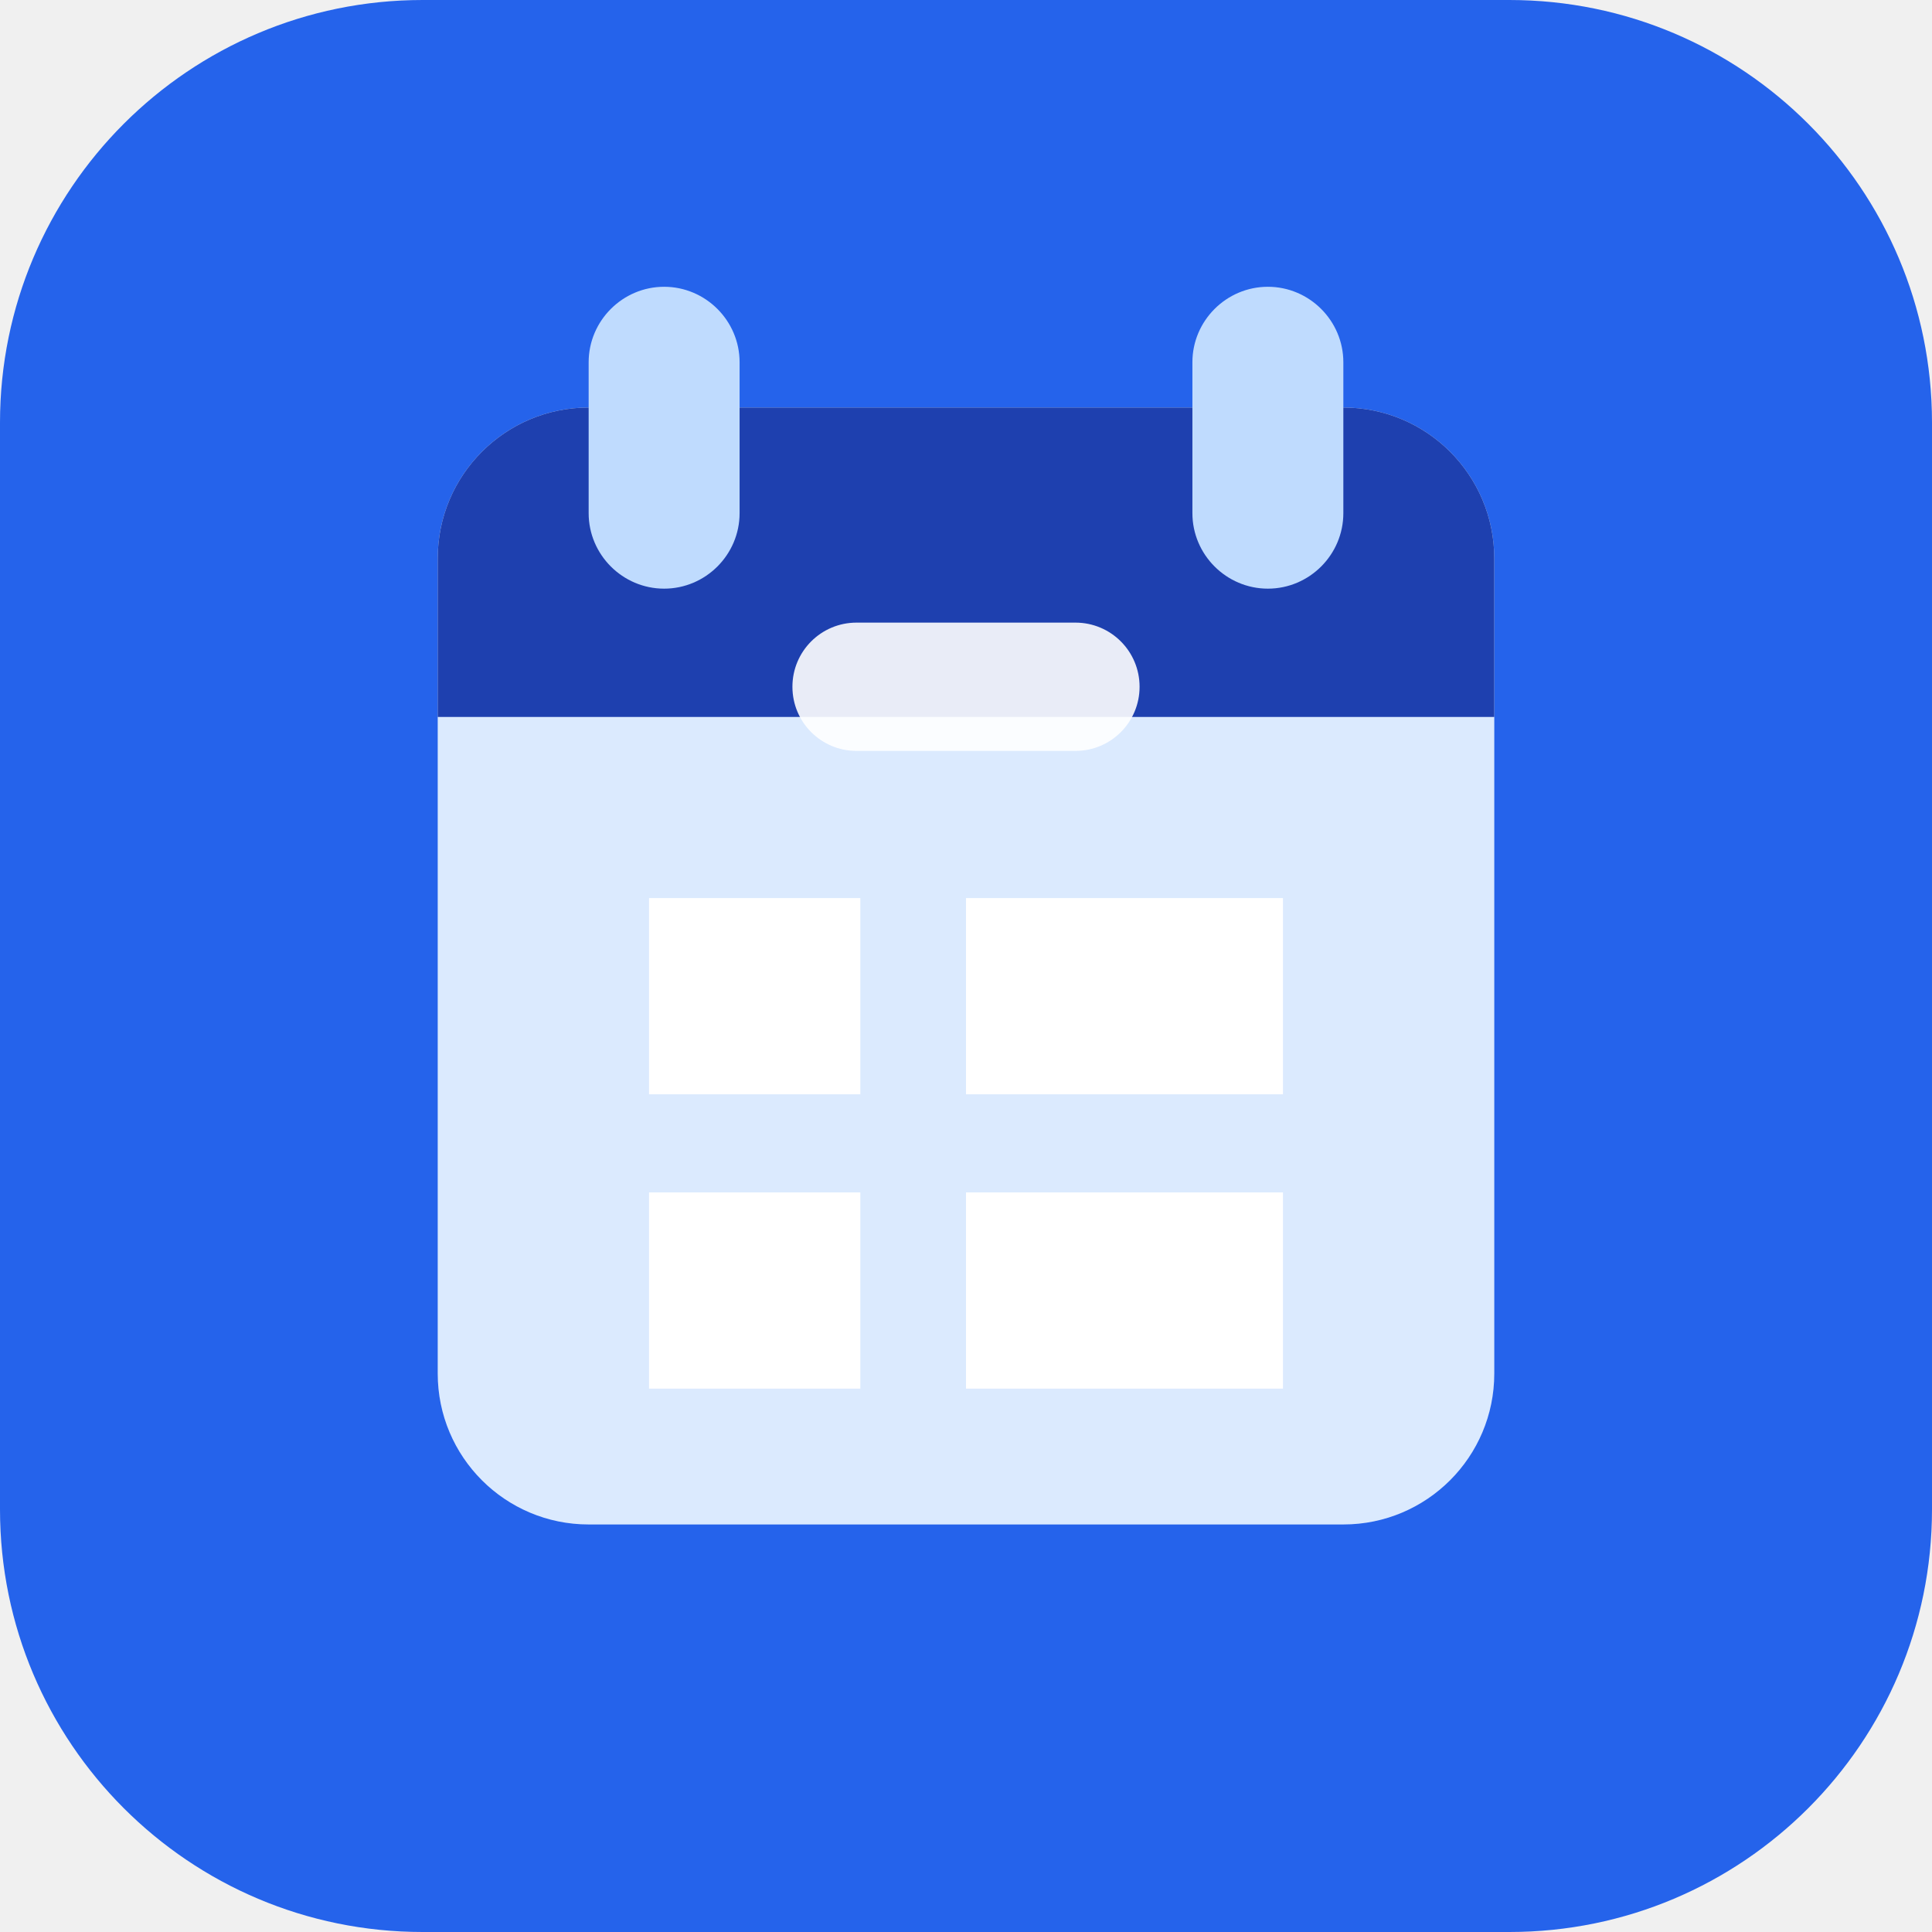
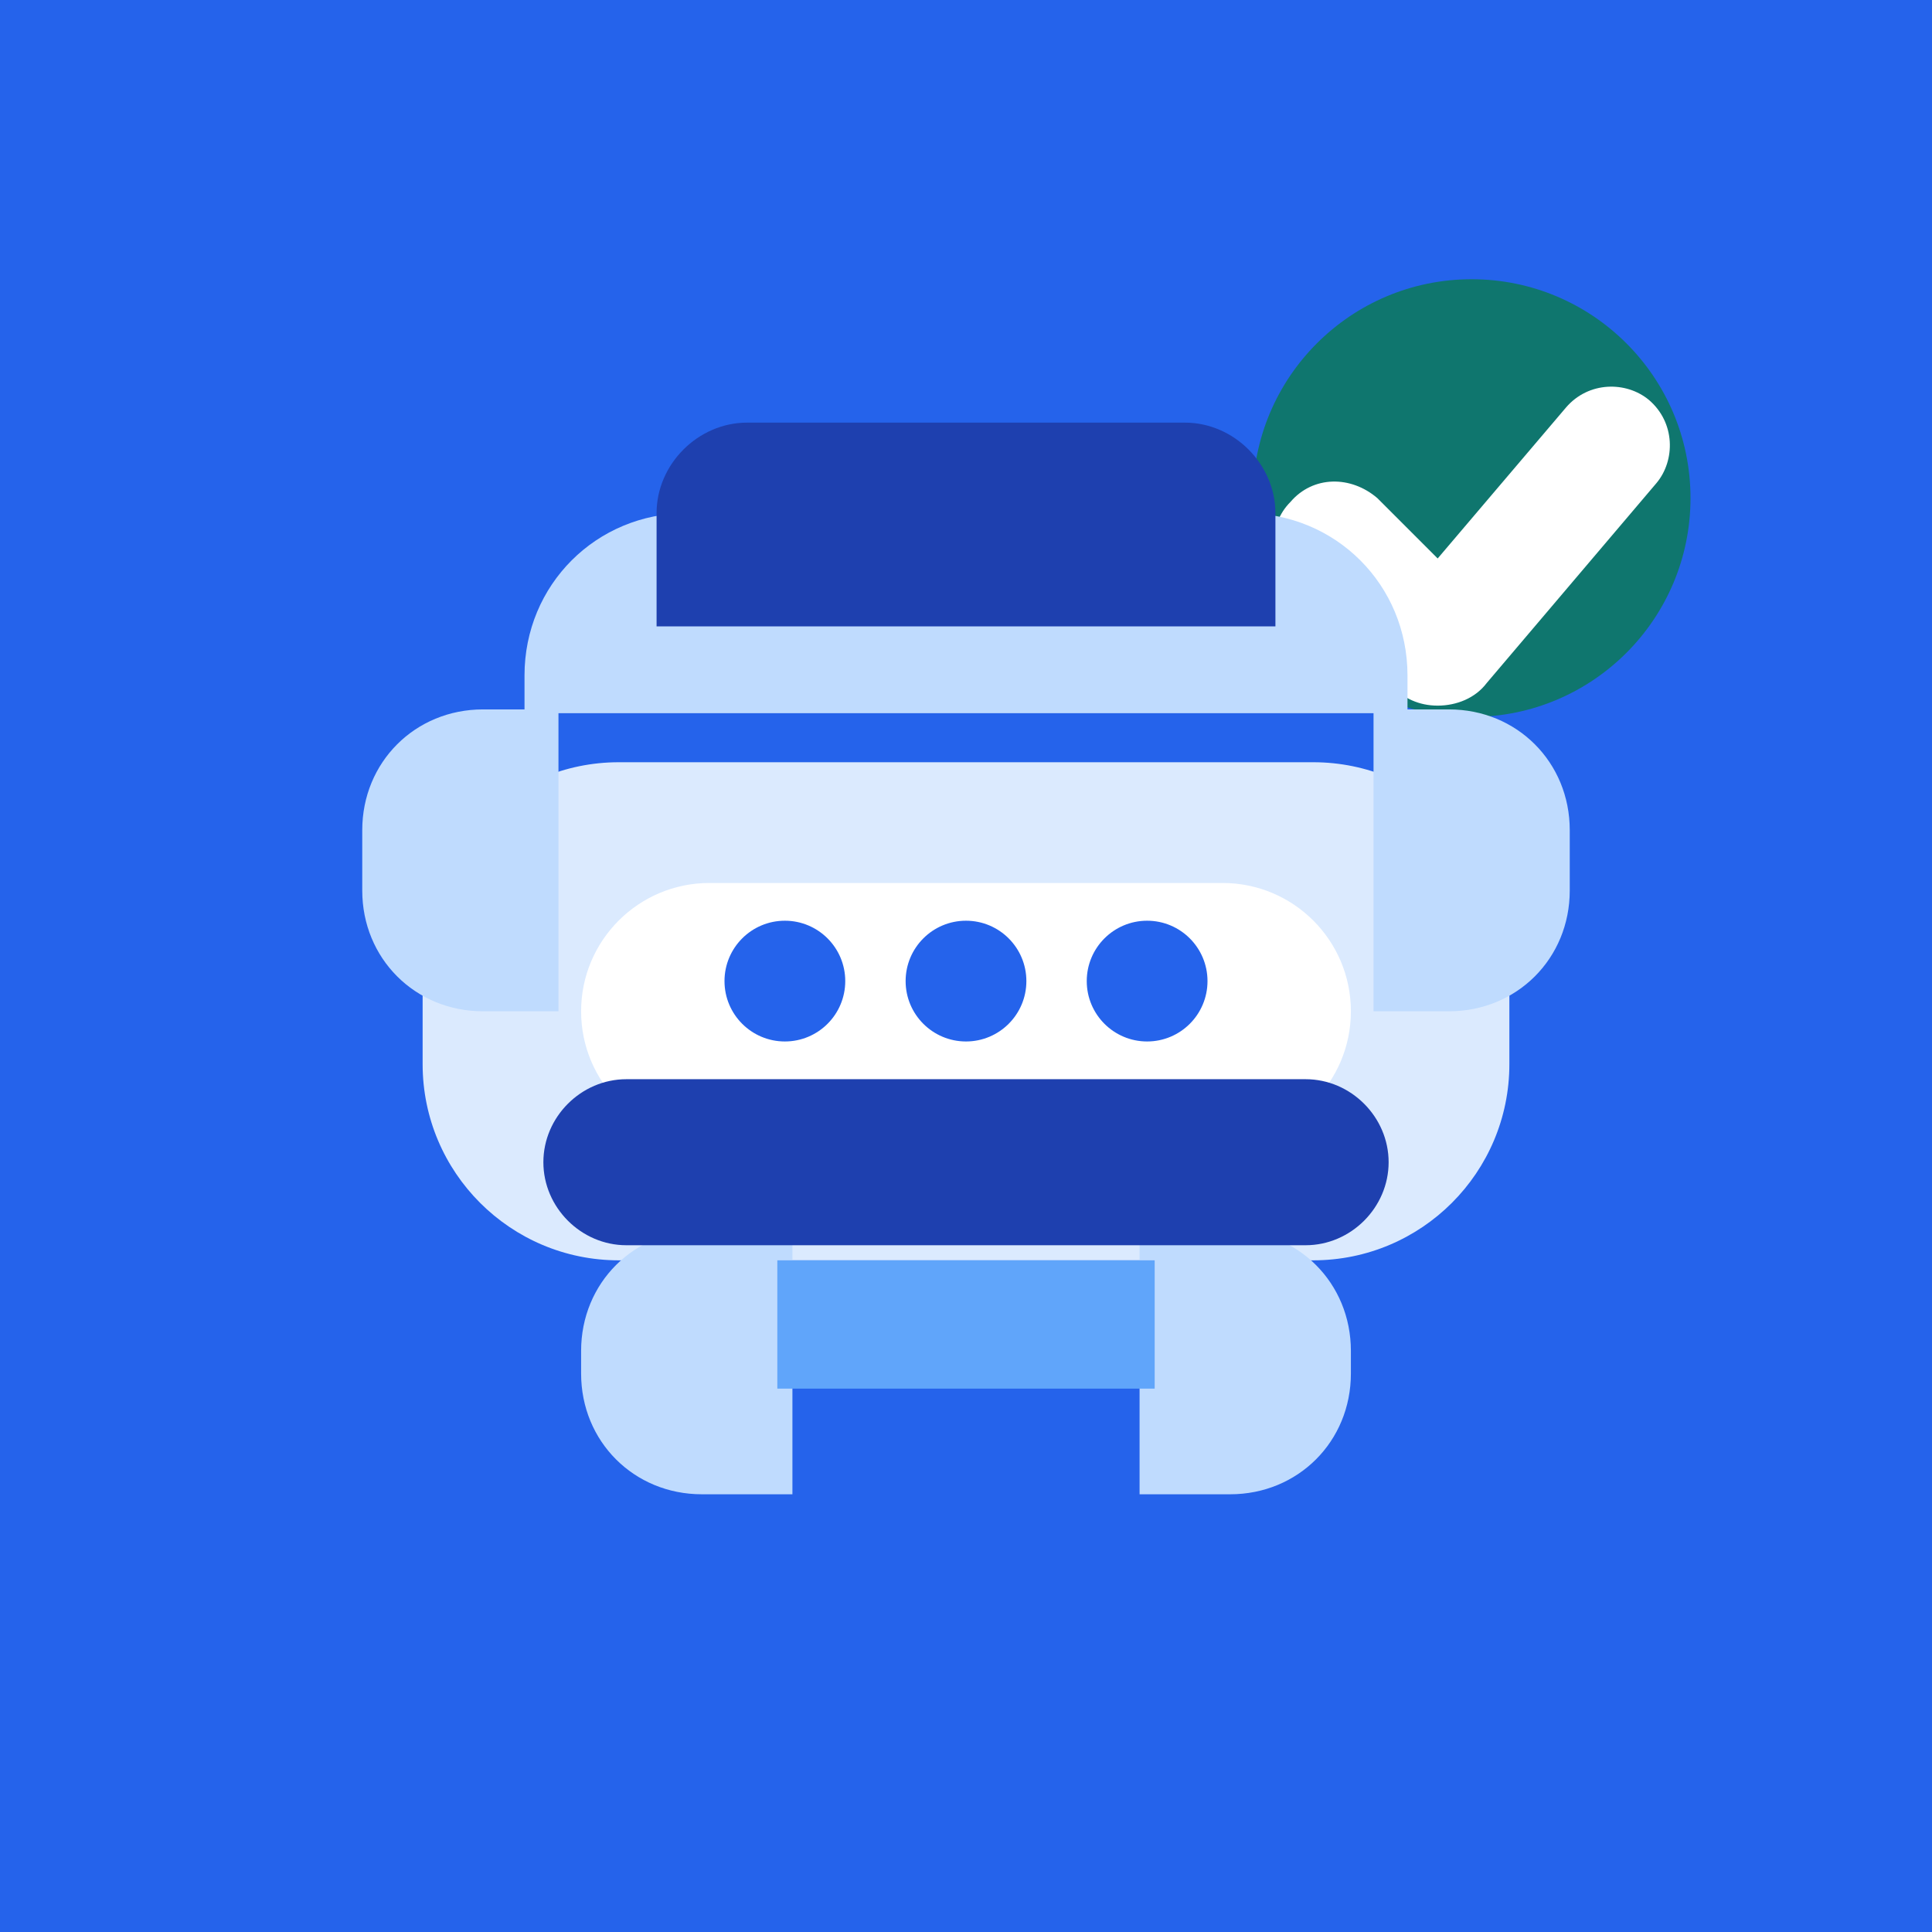
<svg xmlns="http://www.w3.org/2000/svg" viewBox="0 0 512 512" role="img" aria-labelledby="title desc">
-   <rect width="512" height="512" rx="112" fill="#2563eb" />
-   <path fill="#dbeafe" d="M116 148c0-22.1 17.9-40 40-40h200c22.1 0 40 17.9 40 40v216c0 22.1-17.9 40-40 40H156c-22.1 0-40-17.9-40-40V148Z" />
-   <path fill="#1e40af" d="M156 108h200c22.1 0 40 17.9 40 40v42H116v-42c0-22.1 17.9-40 40-40Z" />
-   <path fill="#ffffff" d="M172 238h56v52h-56v-52Zm84 0h84v52h-84v-52Zm-84 78h56v52h-56v-52Zm84 0h84v52h-84v-52Z" />
-   <path fill="#bfdbfe" d="M176 76c11 0 20 9 20 20v40c0 11-9 20-20 20s-20-9-20-20V96c0-11 9-20 20-20Zm160 0c11 0 20 9 20 20v40c0 11-9 20-20 20s-20-9-20-20V96c0-11 9-20 20-20Z" />
-   <path fill="#ffffff" d="M227 165h58c9.4 0 17 7.6 17 17s-7.6 17-17 17h-58c-9.4 0-17-7.6-17-17s7.6-17 17-17Z" opacity=".9" />
+   <rect width="512" height="512" fill="#2563eb" />
+   <circle cx="390" cy="132" r="58" fill="#0f766e" />
+   <path fill="#ffffff" d="m365 132 16 16 34-40c6-7 16-7 22-2 7 6 7 16 2 22l-45 53c-3 4-8 6-13 6s-9-2-12-5l-27-27c-6-6-6-16 0-22 6-7 16-7 23-1Z" />
+   <path fill="#bfdbfe" d="M139 179c0-24 19-43 43-43h148c24 0 43 19 43 43v10H139v-10Z" />
+   <rect x="112" y="202" width="288" height="132" rx="52" fill="#dbeafe" />
+   <rect x="154" y="234" width="204" height="68" rx="34" fill="#ffffff" />
+   <path fill="#1e40af" d="M198 112h116c13 0 24 11 24 24v30H174v-30c0-13 11-24 24-24Z" />
+   <path fill="#bfdbfe" d="M96 220c0-18 14-32 32-32h20v80h-20c-18 0-32-14-32-32v-16Zm268-32h20c18 0 32 14 32 32v16c0 18-14 32-32 32h-20v-80ZM154 358c0-18 14-32 32-32h24v70h-24c-18 0-32-14-32-32v-6Zm148-32h24c18 0 32 14 32 32v6c0 18-14 32-32 32h-24v-70Z" />
+   <path fill="#60a5fa" d="M206 334h100v34H206z" />
+   <path fill="#1e40af" d="M166 286h180c12 0 22 10 22 22s-10 22-22 22H166c-12 0-22-10-22-22s10-22 22-22Z" />
+   <circle cx="208" cy="260" r="16" fill="#2563eb" />
+   <circle cx="256" cy="260" r="16" fill="#2563eb" />
+   <circle cx="304" cy="260" r="16" fill="#2563eb" />
</svg>
